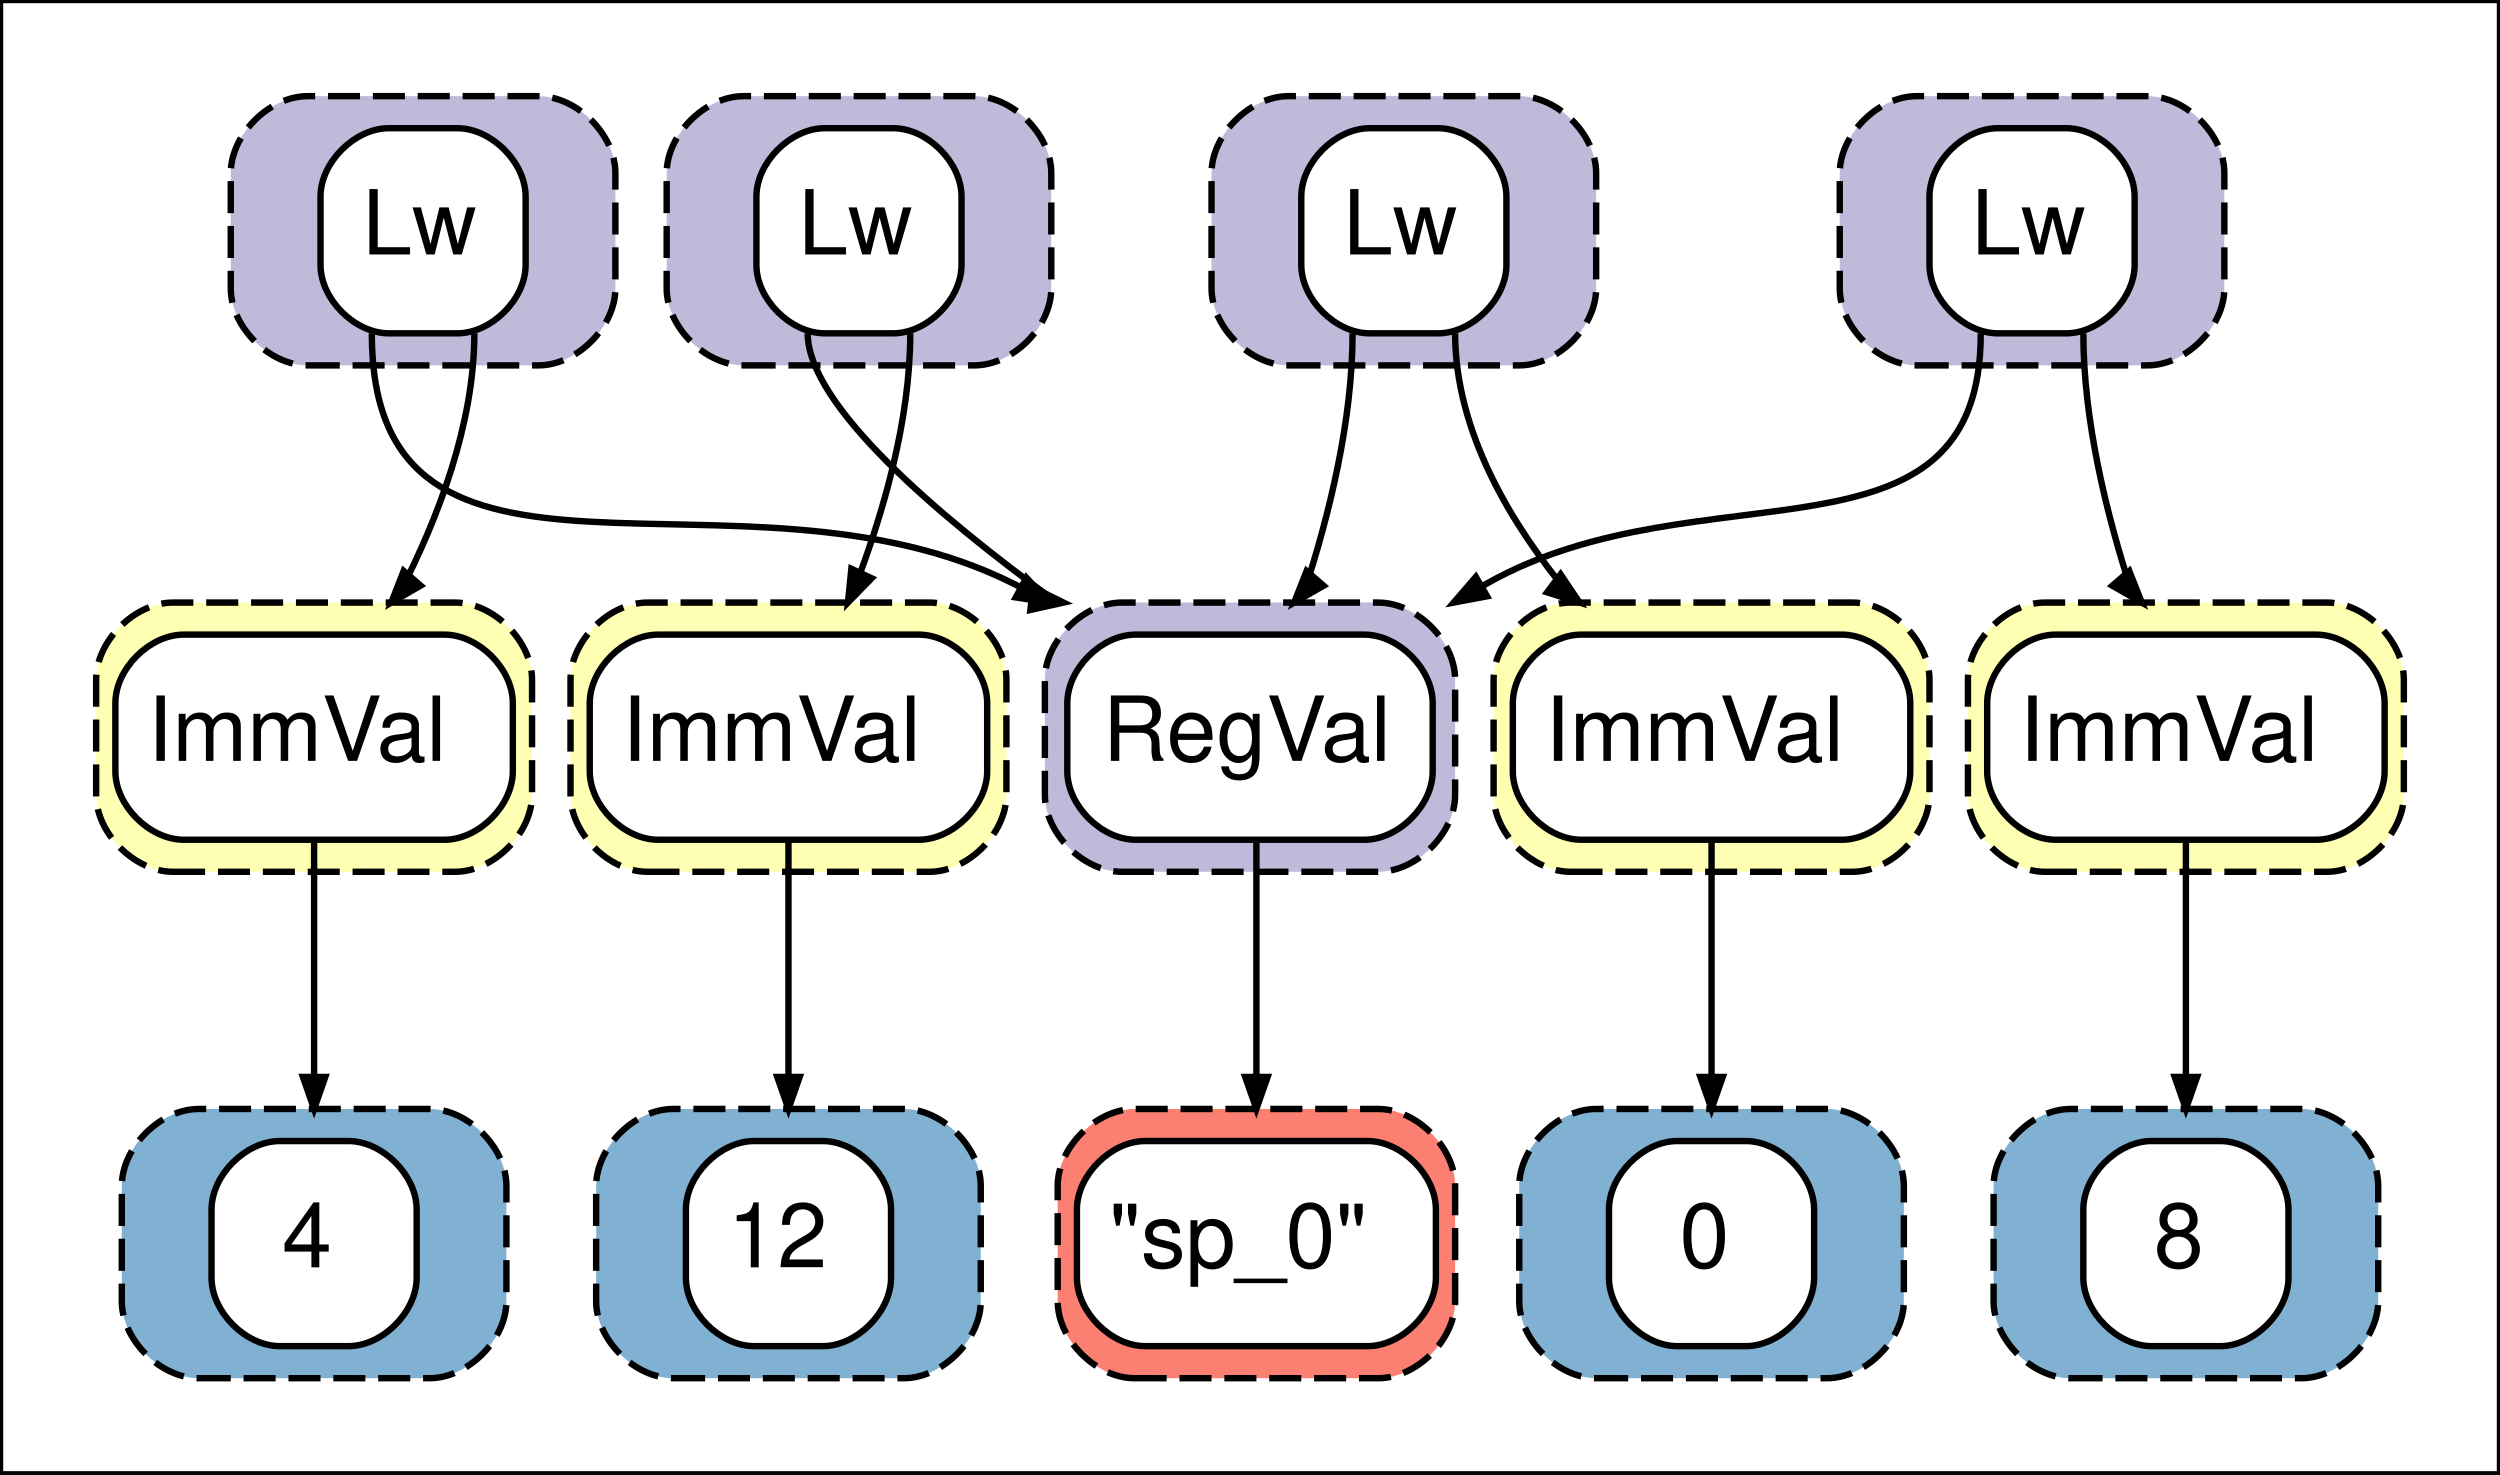
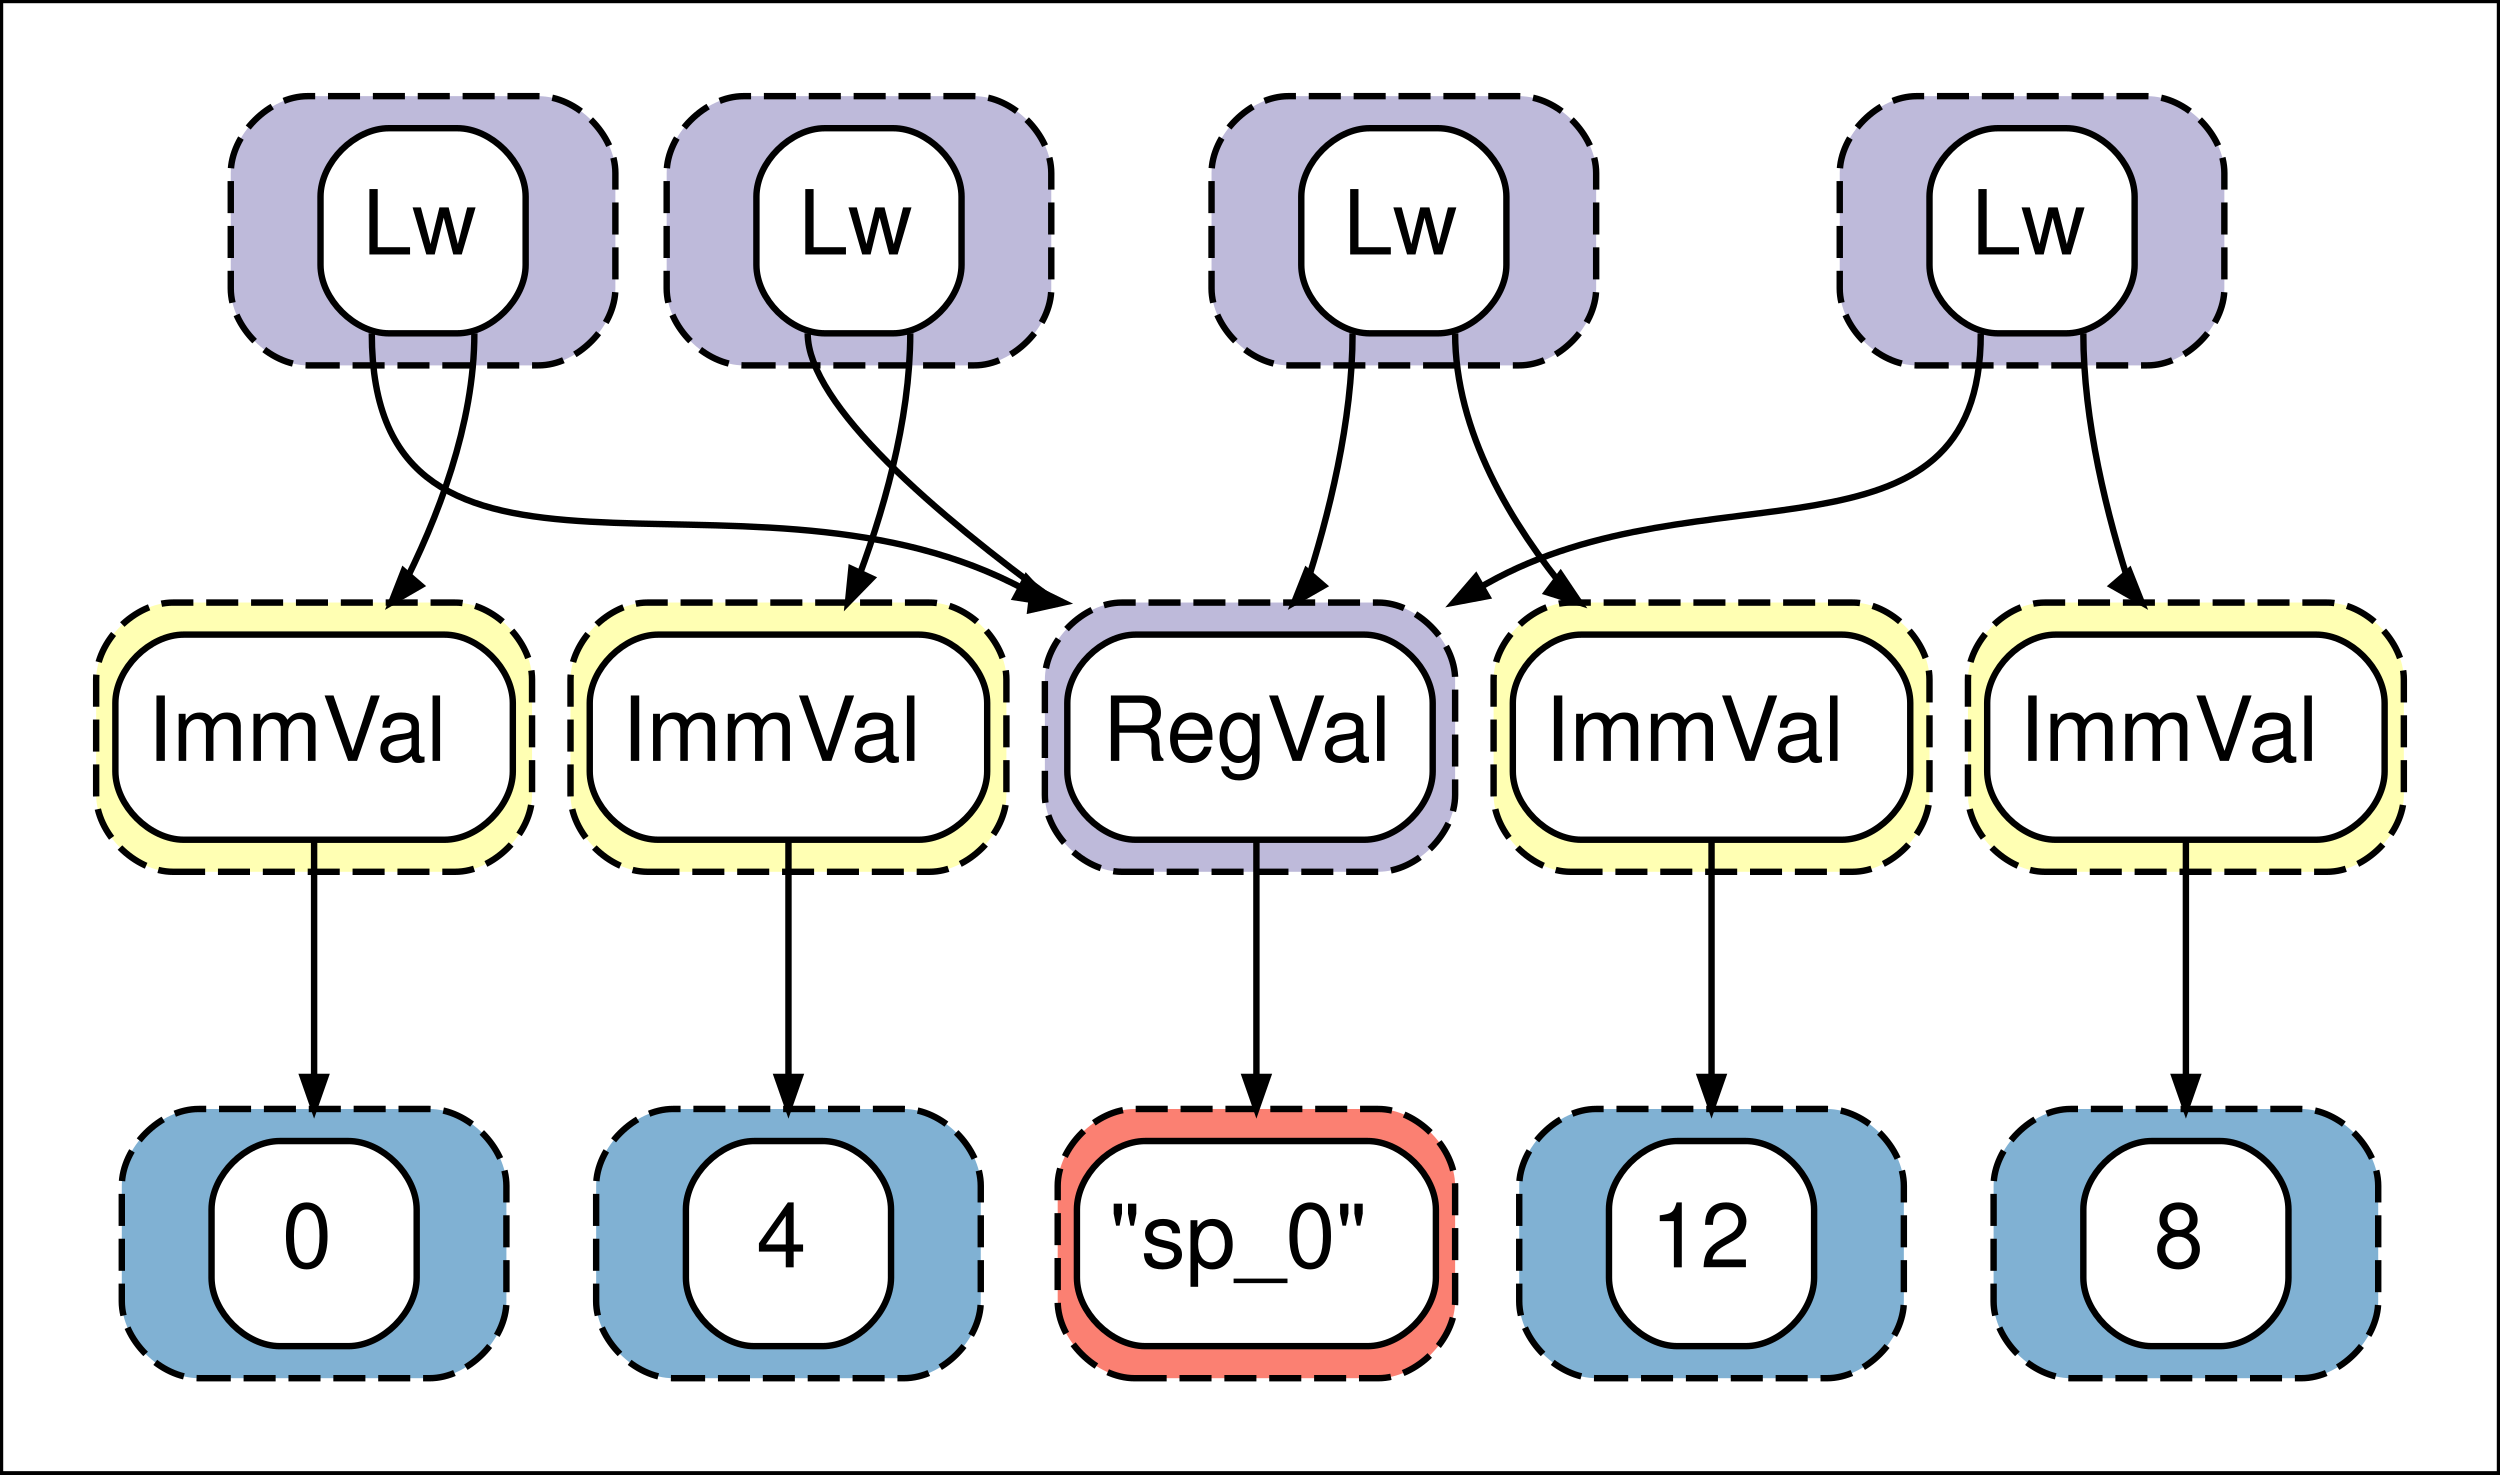
<svg xmlns="http://www.w3.org/2000/svg" xmlns:xlink="http://www.w3.org/1999/xlink" width="390pt" height="230pt" viewBox="0.00 0.00 390.00 230.00">
  <g id="graph0" class="graph" transform="scale(1 1) rotate(0) translate(4 226)">
    <polygon fill="white" stroke="#000000" points="-4,4 -4,-226 386,-226 386,4 -4,4" />
    <g id="clust1" class="cluster">
</g>
    <g id="clust2" class="cluster">
      <path fill="#ffffb3" stroke="black" stroke-dasharray="5,2" d="M23,-90C23,-90 67,-90 67,-90 73,-90 79,-96 79,-102 79,-102 79,-120 79,-120 79,-126 73,-132 67,-132 67,-132 23,-132 23,-132 17,-132 11,-126 11,-120 11,-120 11,-102 11,-102 11,-96 17,-90 23,-90" />
    </g>
    <g id="clust4" class="cluster">
</g>
    <g id="clust5" class="cluster">
      <path fill="#ffffb3" stroke="black" stroke-dasharray="5,2" d="M97,-90C97,-90 141,-90 141,-90 147,-90 153,-96 153,-102 153,-102 153,-120 153,-120 153,-126 147,-132 141,-132 141,-132 97,-132 97,-132 91,-132 85,-126 85,-120 85,-120 85,-102 85,-102 85,-96 91,-90 97,-90" />
    </g>
    <g id="clust7" class="cluster">
</g>
    <g id="clust8" class="cluster">
+       <path fill="#ffffb3" stroke="black" stroke-dasharray="5,2" d="M241,-90C241,-90 285,-90 285,-90 291,-90 297,-96 297,-102 297,-102 297,-120 297,-120 297,-126 291,-132 285,-132 285,-132 241,-132 241,-132 235,-132 229,-126 229,-120 229,-120 229,-102 229,-102 229,-96 235,-90 241,-90" />
+     </g>
+     <g id="clust10" class="cluster">
+ </g>
+     <g id="clust11" class="cluster">
      <path fill="#ffffb3" stroke="black" stroke-dasharray="5,2" d="M315,-90C315,-90 359,-90 359,-90 365,-90 371,-96 371,-102 371,-102 371,-120 371,-120 371,-126 365,-132 359,-132 359,-132 315,-132 315,-132 309,-132 303,-126 303,-120 303,-120 303,-102 303,-102 303,-96 309,-90 315,-90" />
-     </g>
-     <g id="clust10" class="cluster">
- </g>
-     <g id="clust11" class="cluster">
-       <path fill="#ffffb3" stroke="black" stroke-dasharray="5,2" d="M241,-90C241,-90 285,-90 285,-90 291,-90 297,-96 297,-102 297,-102 297,-120 297,-120 297,-126 291,-132 285,-132 285,-132 241,-132 241,-132 235,-132 229,-126 229,-120 229,-120 229,-102 229,-102 229,-96 235,-90 241,-90" />
    </g>
    <g id="clust13" class="cluster">
</g>
    <g id="clust14" class="cluster">
      <path fill="#bebada" stroke="black" stroke-dasharray="5,2" d="M44,-169C44,-169 80,-169 80,-169 86,-169 92,-175 92,-181 92,-181 92,-199 92,-199 92,-205 86,-211 80,-211 80,-211 44,-211 44,-211 38,-211 32,-205 32,-199 32,-199 32,-181 32,-181 32,-175 38,-169 44,-169" />
    </g>
    <g id="clust16" class="cluster">
</g>
    <g id="clust17" class="cluster">
      <path fill="#bebada" stroke="black" stroke-dasharray="5,2" d="M112,-169C112,-169 148,-169 148,-169 154,-169 160,-175 160,-181 160,-181 160,-199 160,-199 160,-205 154,-211 148,-211 148,-211 112,-211 112,-211 106,-211 100,-205 100,-199 100,-199 100,-181 100,-181 100,-175 106,-169 112,-169" />
    </g>
    <g id="clust19" class="cluster">
</g>
    <g id="clust20" class="cluster">
+       <path fill="#bebada" stroke="black" stroke-dasharray="5,2" d="M197,-169C197,-169 233,-169 233,-169 239,-169 245,-175 245,-181 245,-181 245,-199 245,-199 245,-205 239,-211 233,-211 233,-211 197,-211 197,-211 191,-211 185,-205 185,-199 185,-199 185,-181 185,-181 185,-175 191,-169 197,-169" />
+     </g>
+     <g id="clust22" class="cluster">
+ </g>
+     <g id="clust23" class="cluster">
+       <path fill="#bebada" stroke="black" stroke-dasharray="5,2" d="M295,-169C295,-169 331,-169 331,-169 337,-169 343,-175 343,-181 343,-181 343,-199 343,-199 343,-205 337,-211 331,-211 331,-211 295,-211 295,-211 289,-211 283,-205 283,-199 283,-199 283,-181 283,-181 283,-175 289,-169 295,-169" />
+     </g>
+     <g id="clust25" class="cluster">
+ </g>
+     <g id="clust26" class="cluster">
      <path fill="#bebada" stroke="black" stroke-dasharray="5,2" d="M171,-90C171,-90 211,-90 211,-90 217,-90 223,-96 223,-102 223,-102 223,-120 223,-120 223,-126 217,-132 211,-132 211,-132 171,-132 171,-132 165,-132 159,-126 159,-120 159,-120 159,-102 159,-102 159,-96 165,-90 171,-90" />
-     </g>
-     <g id="clust22" class="cluster">
- </g>
-     <g id="clust23" class="cluster">
-       <path fill="#bebada" stroke="black" stroke-dasharray="5,2" d="M197,-169C197,-169 233,-169 233,-169 239,-169 245,-175 245,-181 245,-181 245,-199 245,-199 245,-205 239,-211 233,-211 233,-211 197,-211 197,-211 191,-211 185,-205 185,-199 185,-199 185,-181 185,-181 185,-175 191,-169 197,-169" />
-     </g>
-     <g id="clust25" class="cluster">
- </g>
-     <g id="clust26" class="cluster">
-       <path fill="#bebada" stroke="black" stroke-dasharray="5,2" d="M295,-169C295,-169 331,-169 331,-169 337,-169 343,-175 343,-181 343,-181 343,-199 343,-199 343,-205 337,-211 331,-211 331,-211 295,-211 295,-211 289,-211 283,-205 283,-199 283,-199 283,-181 283,-181 283,-175 289,-169 295,-169" />
    </g>
    <g id="clust28" class="cluster">
</g>
    <g id="clust29" class="cluster">
      <path fill="#fb8072" stroke="black" stroke-dasharray="5,2" d="M173,-11C173,-11 211,-11 211,-11 217,-11 223,-17 223,-23 223,-23 223,-41 223,-41 223,-47 217,-53 211,-53 211,-53 173,-53 173,-53 167,-53 161,-47 161,-41 161,-41 161,-23 161,-23 161,-17 167,-11 173,-11" />
    </g>
    <g id="clust31" class="cluster">
</g>
    <g id="clust32" class="cluster">
+       <path fill="#80b1d3" stroke="black" stroke-dasharray="5,2" d="M101,-11C101,-11 137,-11 137,-11 143,-11 149,-17 149,-23 149,-23 149,-41 149,-41 149,-47 143,-53 137,-53 137,-53 101,-53 101,-53 95,-53 89,-47 89,-41 89,-41 89,-23 89,-23 89,-17 95,-11 101,-11" />
+     </g>
+     <g id="clust34" class="cluster">
+ </g>
+     <g id="clust35" class="cluster">
      <path fill="#80b1d3" stroke="black" stroke-dasharray="5,2" d="M319,-11C319,-11 355,-11 355,-11 361,-11 367,-17 367,-23 367,-23 367,-41 367,-41 367,-47 361,-53 355,-53 355,-53 319,-53 319,-53 313,-53 307,-47 307,-41 307,-41 307,-23 307,-23 307,-17 313,-11 319,-11" />
    </g>
-     <g id="clust34" class="cluster">
- </g>
-     <g id="clust35" class="cluster">
+     <g id="clust37" class="cluster">
+ </g>
+     <g id="clust38" class="cluster">
      <path fill="#80b1d3" stroke="black" stroke-dasharray="5,2" d="M27,-11C27,-11 63,-11 63,-11 69,-11 75,-17 75,-23 75,-23 75,-41 75,-41 75,-47 69,-53 63,-53 63,-53 27,-53 27,-53 21,-53 15,-47 15,-41 15,-41 15,-23 15,-23 15,-17 21,-11 27,-11" />
    </g>
-     <g id="clust37" class="cluster">
- </g>
-     <g id="clust38" class="cluster">
+     <g id="clust40" class="cluster">
+ </g>
+     <g id="clust41" class="cluster">
      <path fill="#80b1d3" stroke="black" stroke-dasharray="5,2" d="M245,-11C245,-11 281,-11 281,-11 287,-11 293,-17 293,-23 293,-23 293,-41 293,-41 293,-47 287,-53 281,-53 281,-53 245,-53 245,-53 239,-53 233,-47 233,-41 233,-41 233,-23 233,-23 233,-17 239,-11 245,-11" />
-     </g>
-     <g id="clust40" class="cluster">
- </g>
-     <g id="clust41" class="cluster">
-       <path fill="#80b1d3" stroke="black" stroke-dasharray="5,2" d="M101,-11C101,-11 137,-11 137,-11 143,-11 149,-17 149,-23 149,-23 149,-41 149,-41 149,-47 143,-53 137,-53 137,-53 101,-53 101,-53 95,-53 89,-47 89,-41 89,-41 89,-23 89,-23 89,-17 95,-11 101,-11" />
    </g>
    <g id="edge1" class="edge">
      <path fill="none" stroke="black" d="M45,-95C45,-81.84 45,-67.11 45,-55.3" />
      <polygon fill="black" stroke="black" points="46.75,-58 45,-53 43.25,-58 46.75,-58" />
    </g>
    <g id="edge2" class="edge">
      <path fill="none" stroke="black" d="M119,-95C119,-81.84 119,-67.11 119,-55.3" />
      <polygon fill="black" stroke="black" points="120.75,-58 119,-53 117.25,-58 120.75,-58" />
    </g>
    <g id="edge3" class="edge">
+       <path fill="none" stroke="black" d="M263,-95C263,-81.84 263,-67.11 263,-55.3" />
+       <polygon fill="black" stroke="black" points="264.75,-58 263,-53 261.25,-58 264.75,-58" />
+     </g>
+     <g id="edge4" class="edge">
      <path fill="none" stroke="black" d="M337,-95C337,-81.84 337,-67.11 337,-55.3" />
      <polygon fill="black" stroke="black" points="338.75,-58 337,-53 335.25,-58 338.75,-58" />
-     </g>
-     <g id="edge4" class="edge">
-       <path fill="none" stroke="black" d="M263,-95C263,-81.84 263,-67.11 263,-55.3" />
-       <polygon fill="black" stroke="black" points="264.75,-58 263,-53 261.25,-58 264.75,-58" />
    </g>
    <g id="edge6" class="edge">
      <path fill="none" stroke="black" d="M70,-174C70,-159.86 64.34,-145.14 58.4,-133.59" />
      <polygon fill="black" stroke="black" points="61.62,-134.65 57.04,-132 58.97,-136.93 61.62,-134.65" />
    </g>
    <g id="edge5" class="edge">
      <path fill="none" stroke="black" d="M54,-174C54,-126.3 111.34,-156.35 154,-135 154.35,-134.82 154.71,-134.64 155.06,-134.46" />
      <polygon fill="black" stroke="black" points="156.11,-135.89 159.7,-132 154.46,-132.8 156.11,-135.89" />
    </g>
-     <g id="edge9" class="edge">
+     <g id="edge13" class="edge">
      <path fill="none" stroke="black" d="M192,-95C192,-81.84 192,-67.11 192,-55.3" />
      <polygon fill="black" stroke="black" points="193.75,-58 192,-53 190.25,-58 193.75,-58" />
    </g>
    <g id="edge8" class="edge">
      <path fill="none" stroke="black" d="M138,-174C138,-160.31 133.71,-145.63 129.21,-134" />
      <polygon fill="black" stroke="black" points="131.98,-135.79 128.28,-132 128.81,-137.27 131.98,-135.79" />
    </g>
    <g id="edge7" class="edge">
      <path fill="none" stroke="black" d="M122,-174C122,-162.85 142.2,-145.61 160.75,-132.14" />
      <polygon fill="black" stroke="black" points="157.16,-134.33 161.91,-132 156.74,-130.85 157.16,-134.33" />
    </g>
-     <g id="edge11" class="edge">
+     <g id="edge10" class="edge">
      <path fill="none" stroke="black" d="M223,-174C223,-158.71 231.69,-144.2 240.97,-133.07" />
      <polygon fill="black" stroke="black" points="239.45,-136.4 242.41,-132 237.35,-133.6 239.45,-136.4" />
    </g>
-     <g id="edge10" class="edge">
+     <g id="edge9" class="edge">
      <path fill="none" stroke="black" d="M207,-174C207,-160.38 203.34,-145.6 199.52,-133.89" />
      <polygon fill="black" stroke="black" points="202.48,-134.63 197.88,-132 199.83,-136.92 202.48,-134.63" />
    </g>
-     <g id="edge13" class="edge">
+     <g id="edge12" class="edge">
      <path fill="none" stroke="black" d="M321,-174C321,-160.38 324.66,-145.6 328.48,-133.89" />
      <polygon fill="black" stroke="black" points="328.17,-136.92 330.12,-132 325.52,-134.63 328.17,-136.92" />
    </g>
-     <g id="edge12" class="edge">
+     <g id="edge11" class="edge">
      <path fill="none" stroke="black" d="M305,-174C305,-135.64 261.43,-153.81 228,-135 227.79,-134.88 227.57,-134.76 227.35,-134.64" />
      <polygon fill="black" stroke="black" points="227.98,-132.98 222.77,-132 226.23,-136.01 227.98,-132.98" />
    </g>
    <g id="node1" class="node">
      <g id="a_node1">
-         <a xlink:title="Imm-5: function-2-ImmVal">
+         <a xlink:title="Imm-7: function-3-ImmVal">
          <path fill="white" stroke="transparent" d="M24.67,-95C24.67,-95 65.33,-95 65.33,-95 70.67,-95 76,-100.33 76,-105.67 76,-105.67 76,-116.33 76,-116.33 76,-121.67 70.67,-127 65.33,-127 65.33,-127 24.67,-127 24.67,-127 19.33,-127 14,-121.67 14,-116.33 14,-116.33 14,-105.67 14,-105.67 14,-100.33 19.33,-95 24.67,-95" />
          <text text-anchor="start" x="19" y="-107.3" font-family="Helvetica,sans-Serif" font-size="14.00">ImmVal</text>
          <path fill="none" stroke="black" d="M24.67,-95C24.67,-95 65.33,-95 65.33,-95 70.67,-95 76,-100.33 76,-105.67 76,-105.67 76,-116.33 76,-116.33 76,-121.67 70.67,-127 65.33,-127 65.33,-127 24.67,-127 24.67,-127 19.33,-127 14,-121.67 14,-116.33 14,-116.33 14,-105.67 14,-105.67 14,-100.33 19.33,-95 24.67,-95" />
        </a>
      </g>
    </g>
    <g id="node2" class="node">
      <g id="a_node2">
-         <a xlink:title="i64-4: primitive-i64-4">
+         <a xlink:title="i64-0: primitive-i64-0">
          <path fill="white" stroke="transparent" d="M39.67,-16C39.67,-16 50.33,-16 50.33,-16 55.67,-16 61,-21.33 61,-26.67 61,-26.67 61,-37.33 61,-37.33 61,-42.67 55.67,-48 50.33,-48 50.33,-48 39.67,-48 39.67,-48 34.33,-48 29,-42.67 29,-37.33 29,-37.33 29,-26.67 29,-26.67 29,-21.33 34.33,-16 39.67,-16" />
-           <text text-anchor="start" x="40" y="-28.3" font-family="Helvetica,sans-Serif" font-size="14.00">4</text>
+           <text text-anchor="start" x="40" y="-28.3" font-family="Helvetica,sans-Serif" font-size="14.00">0</text>
          <path fill="none" stroke="black" d="M39.67,-16C39.67,-16 50.33,-16 50.33,-16 55.67,-16 61,-21.33 61,-26.67 61,-26.67 61,-37.33 61,-37.33 61,-42.67 55.67,-48 50.33,-48 50.33,-48 39.67,-48 39.67,-48 34.33,-48 29,-42.67 29,-37.33 29,-37.33 29,-26.67 29,-26.67 29,-21.33 34.33,-16 39.67,-16" />
        </a>
      </g>
    </g>
    <g id="node3" class="node">
      <g id="a_node3">
-         <a xlink:title="Imm-1: function-0-ImmVal">
+         <a xlink:title="Imm-5: function-2-ImmVal">
          <path fill="white" stroke="transparent" d="M98.67,-95C98.67,-95 139.33,-95 139.33,-95 144.67,-95 150,-100.33 150,-105.67 150,-105.67 150,-116.33 150,-116.33 150,-121.67 144.67,-127 139.33,-127 139.33,-127 98.67,-127 98.67,-127 93.33,-127 88,-121.67 88,-116.33 88,-116.33 88,-105.67 88,-105.67 88,-100.33 93.33,-95 98.67,-95" />
          <text text-anchor="start" x="93" y="-107.3" font-family="Helvetica,sans-Serif" font-size="14.00">ImmVal</text>
          <path fill="none" stroke="black" d="M98.67,-95C98.67,-95 139.33,-95 139.33,-95 144.67,-95 150,-100.33 150,-105.67 150,-105.67 150,-116.33 150,-116.33 150,-121.67 144.67,-127 139.33,-127 139.33,-127 98.67,-127 98.67,-127 93.33,-127 88,-121.67 88,-116.33 88,-116.33 88,-105.67 88,-105.67 88,-100.33 93.33,-95 98.67,-95" />
        </a>
      </g>
    </g>
    <g id="node4" class="node">
      <g id="a_node4">
-         <a xlink:title="i64-12: primitive-i64-12">
+         <a xlink:title="i64-4: primitive-i64-4">
          <path fill="white" stroke="transparent" d="M113.67,-16C113.67,-16 124.33,-16 124.33,-16 129.67,-16 135,-21.33 135,-26.67 135,-26.67 135,-37.33 135,-37.33 135,-42.67 129.67,-48 124.33,-48 124.33,-48 113.67,-48 113.67,-48 108.33,-48 103,-42.67 103,-37.33 103,-37.33 103,-26.67 103,-26.67 103,-21.33 108.33,-16 113.67,-16" />
-           <text text-anchor="start" x="109.5" y="-28.3" font-family="Helvetica,sans-Serif" font-size="14.00">12</text>
+           <text text-anchor="start" x="114" y="-28.3" font-family="Helvetica,sans-Serif" font-size="14.00">4</text>
          <path fill="none" stroke="black" d="M113.67,-16C113.67,-16 124.33,-16 124.33,-16 129.67,-16 135,-21.33 135,-26.67 135,-26.67 135,-37.33 135,-37.33 135,-42.67 129.67,-48 124.33,-48 124.33,-48 113.67,-48 113.67,-48 108.33,-48 103,-42.67 103,-37.33 103,-37.33 103,-26.67 103,-26.67 103,-21.33 108.33,-16 113.67,-16" />
        </a>
      </g>
    </g>
    <g id="node5" class="node">
      <g id="a_node5">
+         <a xlink:title="Imm-1: function-0-ImmVal">
+           <path fill="white" stroke="transparent" d="M242.67,-95C242.67,-95 283.33,-95 283.33,-95 288.67,-95 294,-100.33 294,-105.67 294,-105.67 294,-116.33 294,-116.33 294,-121.67 288.67,-127 283.33,-127 283.33,-127 242.67,-127 242.67,-127 237.33,-127 232,-121.67 232,-116.33 232,-116.33 232,-105.67 232,-105.67 232,-100.33 237.33,-95 242.67,-95" />
+           <text text-anchor="start" x="237" y="-107.3" font-family="Helvetica,sans-Serif" font-size="14.00">ImmVal</text>
+           <path fill="none" stroke="black" d="M242.67,-95C242.67,-95 283.33,-95 283.33,-95 288.67,-95 294,-100.33 294,-105.67 294,-105.67 294,-116.33 294,-116.33 294,-121.67 288.67,-127 283.33,-127 283.33,-127 242.67,-127 242.67,-127 237.33,-127 232,-121.67 232,-116.33 232,-116.33 232,-105.67 232,-105.67 232,-100.33 237.33,-95 242.67,-95" />
+         </a>
+       </g>
+     </g>
+     <g id="node6" class="node">
+       <g id="a_node6">
+         <a xlink:title="i64-12: primitive-i64-12">
+           <path fill="white" stroke="transparent" d="M257.67,-16C257.67,-16 268.33,-16 268.33,-16 273.67,-16 279,-21.33 279,-26.67 279,-26.67 279,-37.33 279,-37.33 279,-42.67 273.67,-48 268.33,-48 268.33,-48 257.67,-48 257.67,-48 252.33,-48 247,-42.67 247,-37.33 247,-37.33 247,-26.67 247,-26.67 247,-21.33 252.33,-16 257.67,-16" />
+           <text text-anchor="start" x="253.5" y="-28.3" font-family="Helvetica,sans-Serif" font-size="14.00">12</text>
+           <path fill="none" stroke="black" d="M257.67,-16C257.67,-16 268.33,-16 268.33,-16 273.67,-16 279,-21.33 279,-26.67 279,-26.67 279,-37.33 279,-37.33 279,-42.67 273.67,-48 268.33,-48 268.33,-48 257.67,-48 257.67,-48 252.33,-48 247,-42.67 247,-37.33 247,-37.33 247,-26.67 247,-26.67 247,-21.33 252.33,-16 257.67,-16" />
+         </a>
+       </g>
+     </g>
+     <g id="node7" class="node">
+       <g id="a_node7">
        <a xlink:title="Imm-3: function-1-ImmVal">
          <path fill="white" stroke="transparent" d="M316.67,-95C316.67,-95 357.33,-95 357.33,-95 362.67,-95 368,-100.33 368,-105.67 368,-105.67 368,-116.33 368,-116.33 368,-121.67 362.67,-127 357.33,-127 357.33,-127 316.67,-127 316.67,-127 311.33,-127 306,-121.67 306,-116.33 306,-116.33 306,-105.67 306,-105.67 306,-100.33 311.33,-95 316.67,-95" />
          <text text-anchor="start" x="311" y="-107.3" font-family="Helvetica,sans-Serif" font-size="14.00">ImmVal</text>
          <path fill="none" stroke="black" d="M316.67,-95C316.67,-95 357.33,-95 357.33,-95 362.67,-95 368,-100.33 368,-105.67 368,-105.67 368,-116.33 368,-116.33 368,-121.67 362.67,-127 357.33,-127 357.33,-127 316.67,-127 316.67,-127 311.33,-127 306,-121.67 306,-116.33 306,-116.33 306,-105.67 306,-105.67 306,-100.33 311.33,-95 316.67,-95" />
        </a>
      </g>
    </g>
-     <g id="node6" class="node">
-       <g id="a_node6">
+     <g id="node8" class="node">
+       <g id="a_node8">
        <a xlink:title="i64-8: primitive-i64-8">
          <path fill="white" stroke="transparent" d="M331.67,-16C331.67,-16 342.33,-16 342.33,-16 347.67,-16 353,-21.33 353,-26.67 353,-26.67 353,-37.33 353,-37.33 353,-42.67 347.67,-48 342.33,-48 342.33,-48 331.67,-48 331.67,-48 326.33,-48 321,-42.67 321,-37.33 321,-37.33 321,-26.67 321,-26.67 321,-21.33 326.33,-16 331.67,-16" />
          <text text-anchor="start" x="332" y="-28.3" font-family="Helvetica,sans-Serif" font-size="14.00">8</text>
          <path fill="none" stroke="black" d="M331.67,-16C331.67,-16 342.33,-16 342.33,-16 347.67,-16 353,-21.33 353,-26.67 353,-26.67 353,-37.33 353,-37.33 353,-42.67 347.67,-48 342.33,-48 342.33,-48 331.67,-48 331.67,-48 326.33,-48 321,-42.67 321,-37.33 321,-37.33 321,-26.67 321,-26.67 321,-21.33 326.33,-16 331.67,-16" />
        </a>
      </g>
    </g>
-     <g id="node7" class="node">
-       <g id="a_node7">
-         <a xlink:title="Imm-7: function-3-ImmVal">
-           <path fill="white" stroke="transparent" d="M242.67,-95C242.67,-95 283.33,-95 283.33,-95 288.67,-95 294,-100.33 294,-105.67 294,-105.67 294,-116.33 294,-116.33 294,-121.67 288.67,-127 283.33,-127 283.33,-127 242.67,-127 242.67,-127 237.33,-127 232,-121.67 232,-116.33 232,-116.33 232,-105.67 232,-105.67 232,-100.33 237.33,-95 242.67,-95" />
-           <text text-anchor="start" x="237" y="-107.3" font-family="Helvetica,sans-Serif" font-size="14.00">ImmVal</text>
-           <path fill="none" stroke="black" d="M242.67,-95C242.67,-95 283.33,-95 283.33,-95 288.67,-95 294,-100.33 294,-105.67 294,-105.67 294,-116.33 294,-116.33 294,-121.67 288.67,-127 283.33,-127 283.33,-127 242.67,-127 242.67,-127 237.33,-127 232,-121.67 232,-116.33 232,-116.33 232,-105.67 232,-105.67 232,-100.33 237.33,-95 242.67,-95" />
-         </a>
-       </g>
-     </g>
-     <g id="node8" class="node">
-       <g id="a_node8">
-         <a xlink:title="i64-0: primitive-i64-0">
-           <path fill="white" stroke="transparent" d="M257.67,-16C257.67,-16 268.33,-16 268.33,-16 273.67,-16 279,-21.33 279,-26.67 279,-26.67 279,-37.33 279,-37.33 279,-42.67 273.67,-48 268.33,-48 268.33,-48 257.67,-48 257.67,-48 252.33,-48 247,-42.67 247,-37.33 247,-37.33 247,-26.67 247,-26.67 247,-21.33 252.33,-16 257.67,-16" />
-           <text text-anchor="start" x="258" y="-28.3" font-family="Helvetica,sans-Serif" font-size="14.00">0</text>
-           <path fill="none" stroke="black" d="M257.67,-16C257.67,-16 268.33,-16 268.33,-16 273.67,-16 279,-21.33 279,-26.67 279,-26.67 279,-37.33 279,-37.33 279,-42.67 273.67,-48 268.33,-48 268.33,-48 257.67,-48 257.67,-48 252.33,-48 247,-42.67 247,-37.33 247,-37.33 247,-26.67 247,-26.67 247,-21.33 252.33,-16 257.67,-16" />
-         </a>
-       </g>
-     </g>
    <g id="node9" class="node">
      <g id="a_node9">
-         <a xlink:title="Inst-6: function-2-Lw">
+         <a xlink:title="Inst-8: function-3-Lw">
          <path fill="white" stroke="transparent" d="M56.67,-174C56.67,-174 67.33,-174 67.33,-174 72.67,-174 78,-179.33 78,-184.67 78,-184.67 78,-195.33 78,-195.33 78,-200.67 72.67,-206 67.33,-206 67.33,-206 56.67,-206 56.67,-206 51.33,-206 46,-200.67 46,-195.33 46,-195.33 46,-184.67 46,-184.67 46,-179.33 51.33,-174 56.67,-174" />
          <text text-anchor="start" x="52.5" y="-186.3" font-family="Helvetica,sans-Serif" font-size="14.00">Lw</text>
          <path fill="none" stroke="black" d="M56.67,-174C56.67,-174 67.33,-174 67.33,-174 72.67,-174 78,-179.33 78,-184.67 78,-184.67 78,-195.33 78,-195.33 78,-200.67 72.67,-206 67.33,-206 67.33,-206 56.67,-206 56.67,-206 51.33,-206 46,-200.67 46,-195.33 46,-195.33 46,-184.67 46,-184.67 46,-179.33 51.33,-174 56.67,-174" />
        </a>
      </g>
    </g>
    <g id="node10" class="node">
      <g id="a_node10">
        <a xlink:title="Inst-0: function-0-RegVal">
          <path fill="white" stroke="transparent" d="M173.17,-95C173.17,-95 208.83,-95 208.83,-95 214.17,-95 219.5,-100.33 219.5,-105.67 219.5,-105.67 219.5,-116.33 219.5,-116.33 219.5,-121.67 214.17,-127 208.83,-127 208.83,-127 173.17,-127 173.17,-127 167.83,-127 162.5,-121.67 162.5,-116.33 162.5,-116.33 162.5,-105.67 162.5,-105.67 162.5,-100.33 167.83,-95 173.17,-95" />
          <text text-anchor="start" x="168" y="-107.3" font-family="Helvetica,sans-Serif" font-size="14.00">RegVal</text>
          <path fill="none" stroke="black" d="M173.17,-95C173.17,-95 208.83,-95 208.83,-95 214.17,-95 219.5,-100.33 219.5,-105.67 219.5,-105.67 219.5,-116.33 219.5,-116.33 219.5,-121.67 214.17,-127 208.83,-127 208.83,-127 173.17,-127 173.17,-127 167.83,-127 162.5,-121.67 162.5,-116.33 162.5,-116.33 162.5,-105.67 162.5,-105.67 162.5,-100.33 167.83,-95 173.17,-95" />
        </a>
      </g>
    </g>
    <g id="node11" class="node">
      <g id="a_node11">
-         <a xlink:title="Inst-2: function-0-Lw">
+         <a xlink:title="Inst-6: function-2-Lw">
          <path fill="white" stroke="transparent" d="M124.67,-174C124.67,-174 135.33,-174 135.33,-174 140.67,-174 146,-179.33 146,-184.67 146,-184.67 146,-195.33 146,-195.33 146,-200.67 140.67,-206 135.33,-206 135.33,-206 124.67,-206 124.67,-206 119.33,-206 114,-200.67 114,-195.33 114,-195.33 114,-184.67 114,-184.67 114,-179.33 119.33,-174 124.67,-174" />
          <text text-anchor="start" x="120.5" y="-186.3" font-family="Helvetica,sans-Serif" font-size="14.00">Lw</text>
          <path fill="none" stroke="black" d="M124.67,-174C124.67,-174 135.33,-174 135.33,-174 140.67,-174 146,-179.33 146,-184.67 146,-184.67 146,-195.33 146,-195.33 146,-200.67 140.67,-206 135.33,-206 135.33,-206 124.67,-206 124.67,-206 119.33,-206 114,-200.67 114,-195.33 114,-195.33 114,-184.67 114,-184.67 114,-179.33 119.33,-174 124.67,-174" />
        </a>
      </g>
    </g>
    <g id="node12" class="node">
      <g id="a_node12">
-         <a xlink:title="String-0: primitive-String-0">
-           <path fill="white" stroke="transparent" d="M174.67,-16C174.67,-16 209.33,-16 209.33,-16 214.67,-16 220,-21.33 220,-26.67 220,-26.67 220,-37.33 220,-37.33 220,-42.67 214.67,-48 209.33,-48 209.33,-48 174.67,-48 174.67,-48 169.33,-48 164,-42.67 164,-37.33 164,-37.33 164,-26.67 164,-26.67 164,-21.33 169.33,-16 174.67,-16" />
-           <text text-anchor="start" x="169" y="-28.3" font-family="Helvetica,sans-Serif" font-size="14.00">"sp_0"</text>
-           <path fill="none" stroke="black" d="M174.67,-16C174.67,-16 209.33,-16 209.33,-16 214.67,-16 220,-21.33 220,-26.67 220,-26.67 220,-37.33 220,-37.33 220,-42.67 214.67,-48 209.33,-48 209.33,-48 174.67,-48 174.67,-48 169.33,-48 164,-42.67 164,-37.33 164,-37.33 164,-26.67 164,-26.67 164,-21.33 169.33,-16 174.67,-16" />
-         </a>
-       </g>
-     </g>
-     <g id="node13" class="node">
-       <g id="a_node13">
-         <a xlink:title="Inst-8: function-3-Lw">
+         <a xlink:title="Inst-2: function-0-Lw">
          <path fill="white" stroke="transparent" d="M209.67,-174C209.67,-174 220.33,-174 220.33,-174 225.67,-174 231,-179.33 231,-184.67 231,-184.67 231,-195.33 231,-195.33 231,-200.67 225.67,-206 220.33,-206 220.33,-206 209.67,-206 209.67,-206 204.33,-206 199,-200.67 199,-195.33 199,-195.33 199,-184.67 199,-184.67 199,-179.33 204.33,-174 209.67,-174" />
          <text text-anchor="start" x="205.5" y="-186.3" font-family="Helvetica,sans-Serif" font-size="14.00">Lw</text>
          <path fill="none" stroke="black" d="M209.67,-174C209.67,-174 220.33,-174 220.33,-174 225.67,-174 231,-179.33 231,-184.67 231,-184.67 231,-195.33 231,-195.33 231,-200.67 225.67,-206 220.33,-206 220.33,-206 209.67,-206 209.67,-206 204.33,-206 199,-200.67 199,-195.33 199,-195.33 199,-184.67 199,-184.67 199,-179.33 204.33,-174 209.67,-174" />
        </a>
      </g>
    </g>
-     <g id="node14" class="node">
-       <g id="a_node14">
+     <g id="node13" class="node">
+       <g id="a_node13">
        <a xlink:title="Inst-4: function-1-Lw">
          <path fill="white" stroke="transparent" d="M307.67,-174C307.67,-174 318.33,-174 318.33,-174 323.67,-174 329,-179.33 329,-184.67 329,-184.67 329,-195.33 329,-195.33 329,-200.67 323.67,-206 318.33,-206 318.33,-206 307.67,-206 307.67,-206 302.33,-206 297,-200.67 297,-195.33 297,-195.33 297,-184.67 297,-184.67 297,-179.33 302.33,-174 307.67,-174" />
          <text text-anchor="start" x="303.5" y="-186.3" font-family="Helvetica,sans-Serif" font-size="14.00">Lw</text>
          <path fill="none" stroke="black" d="M307.67,-174C307.67,-174 318.33,-174 318.33,-174 323.67,-174 329,-179.33 329,-184.67 329,-184.67 329,-195.33 329,-195.33 329,-200.67 323.67,-206 318.33,-206 318.33,-206 307.67,-206 307.67,-206 302.33,-206 297,-200.67 297,-195.33 297,-195.33 297,-184.67 297,-184.67 297,-179.33 302.33,-174 307.67,-174" />
        </a>
      </g>
    </g>
+     <g id="node14" class="node">
+       <g id="a_node14">
+         <a xlink:title="String-1: primitive-String-1">
+           <path fill="white" stroke="transparent" d="M174.67,-16C174.67,-16 209.33,-16 209.33,-16 214.67,-16 220,-21.33 220,-26.67 220,-26.67 220,-37.33 220,-37.33 220,-42.67 214.67,-48 209.33,-48 209.33,-48 174.67,-48 174.67,-48 169.33,-48 164,-42.67 164,-37.33 164,-37.33 164,-26.67 164,-26.67 164,-21.33 169.33,-16 174.67,-16" />
+           <text text-anchor="start" x="169" y="-28.3" font-family="Helvetica,sans-Serif" font-size="14.00">"sp_0"</text>
+           <path fill="none" stroke="black" d="M174.67,-16C174.67,-16 209.33,-16 209.33,-16 214.67,-16 220,-21.33 220,-26.67 220,-26.67 220,-37.33 220,-37.33 220,-42.67 214.67,-48 209.33,-48 209.33,-48 174.67,-48 174.67,-48 169.33,-48 164,-42.67 164,-37.33 164,-37.33 164,-26.67 164,-26.67 164,-21.33 169.33,-16 174.67,-16" />
+         </a>
+       </g>
+     </g>
  </g>
</svg>
